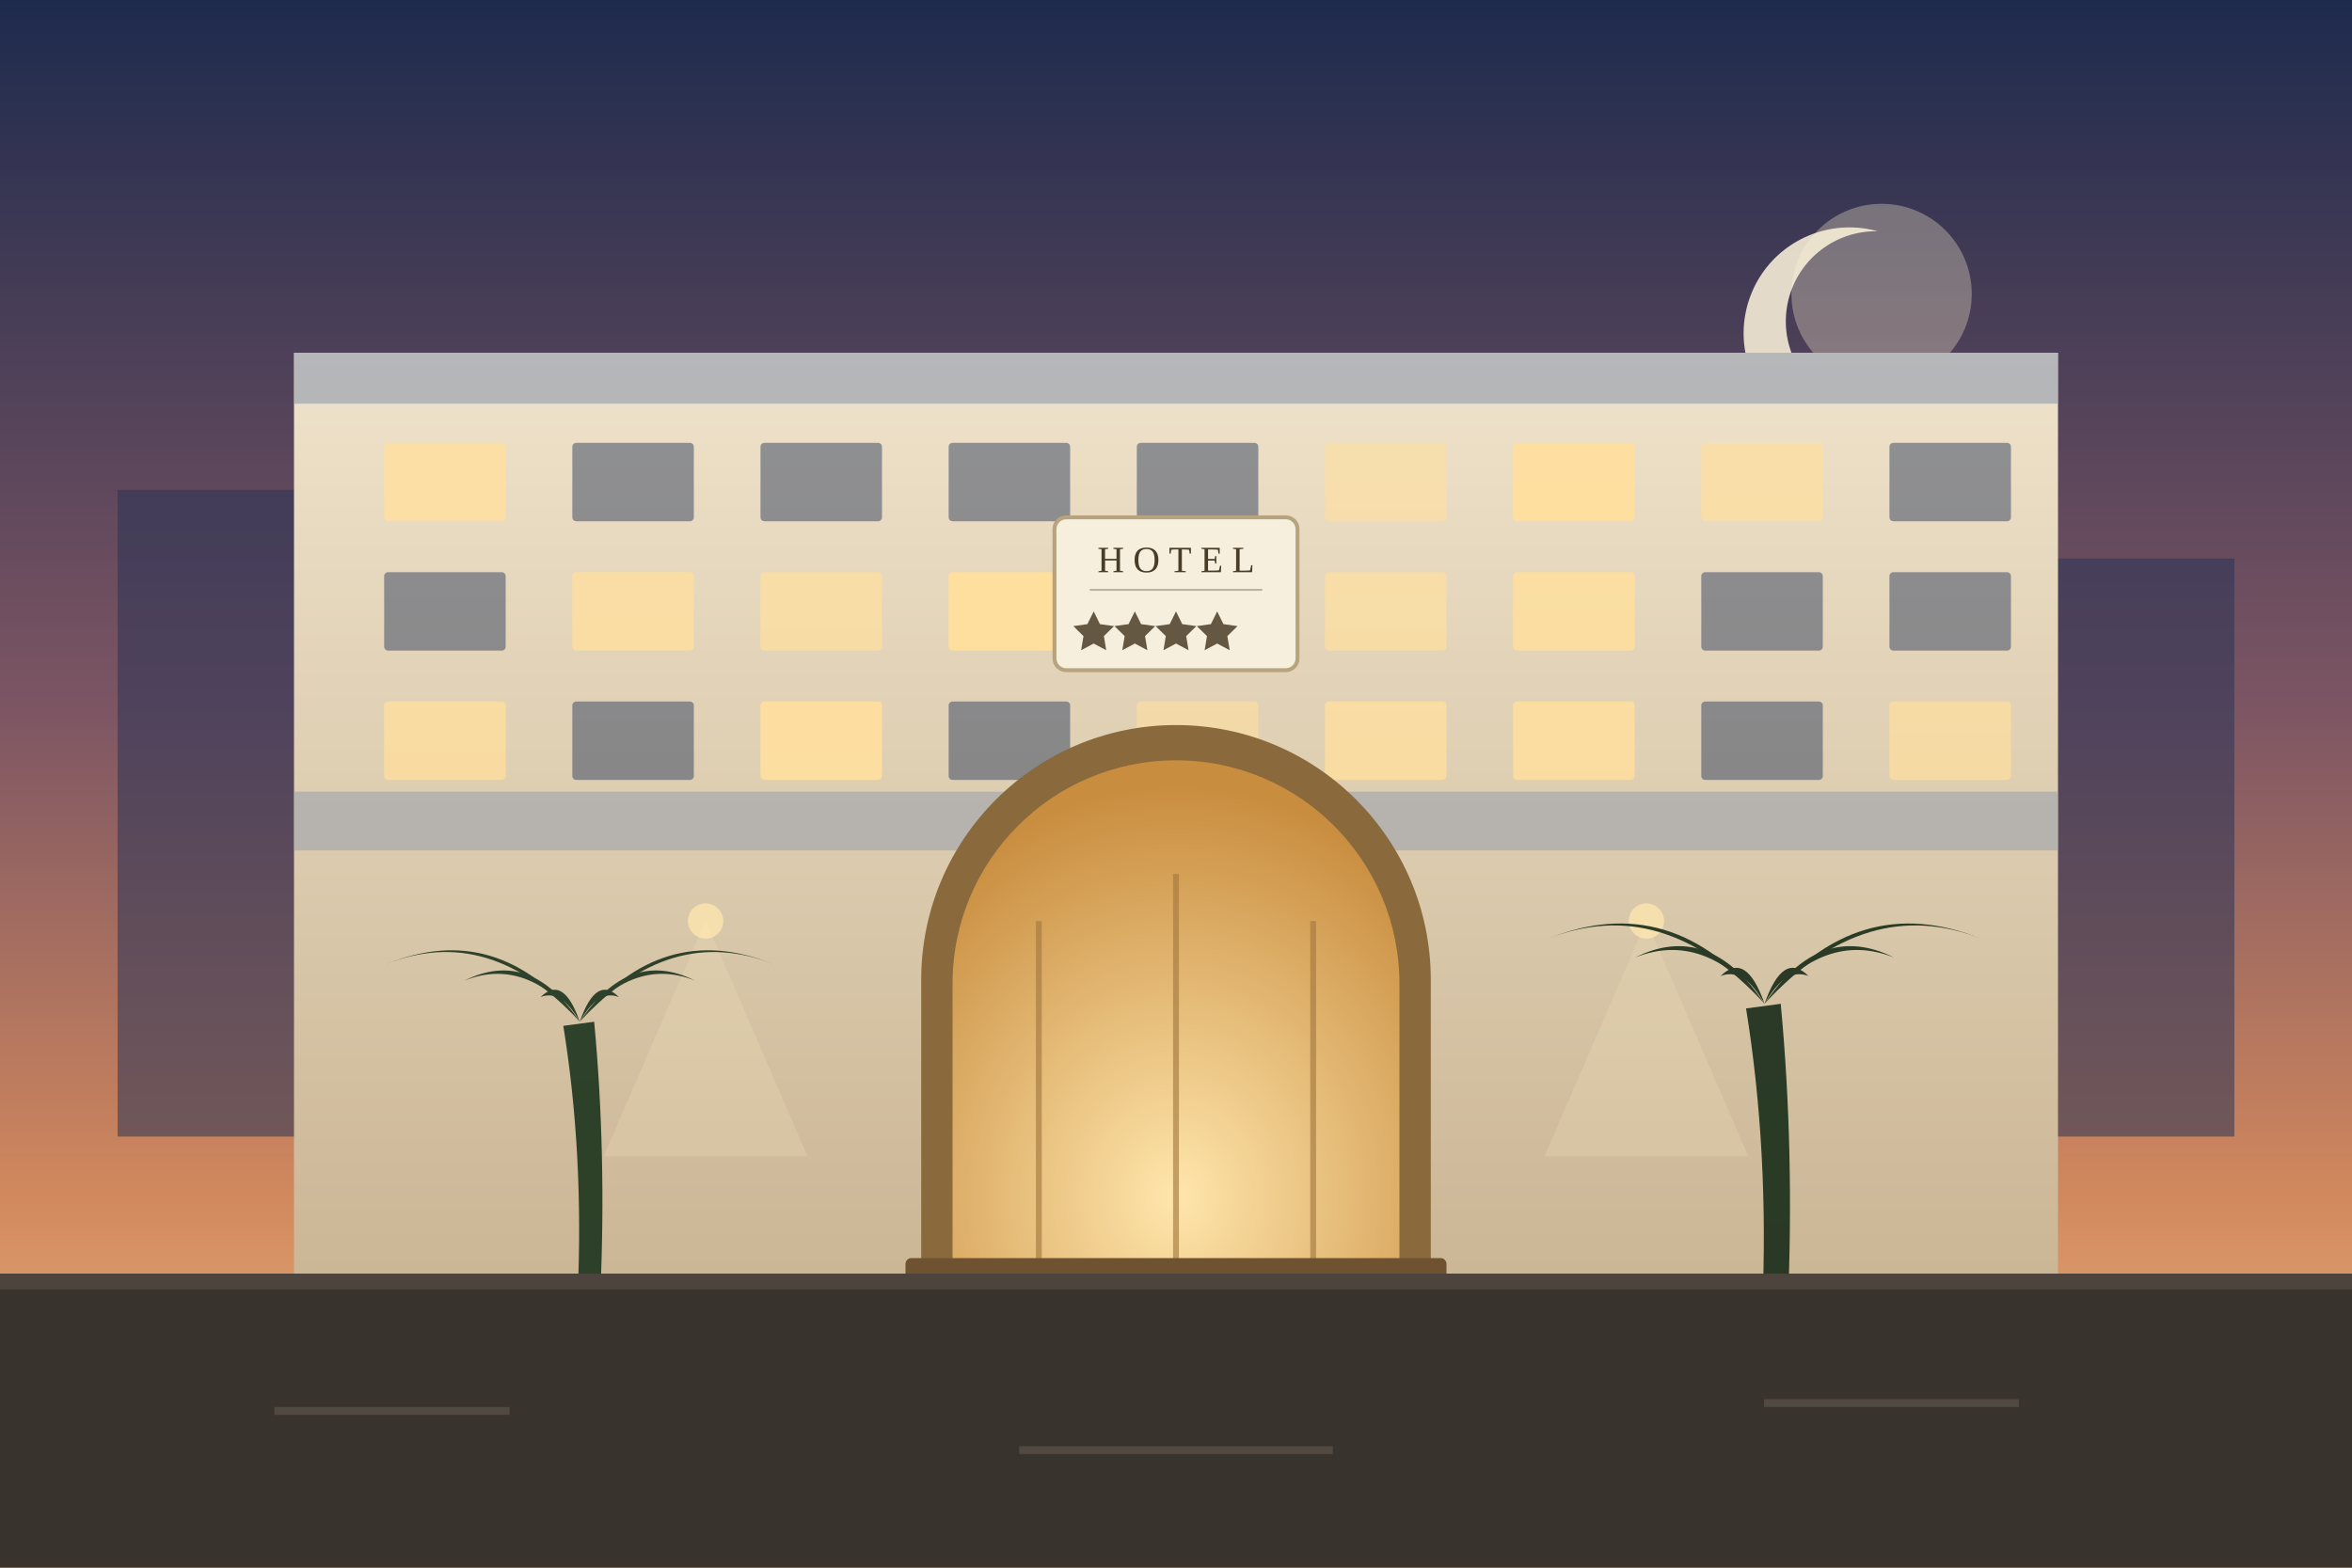
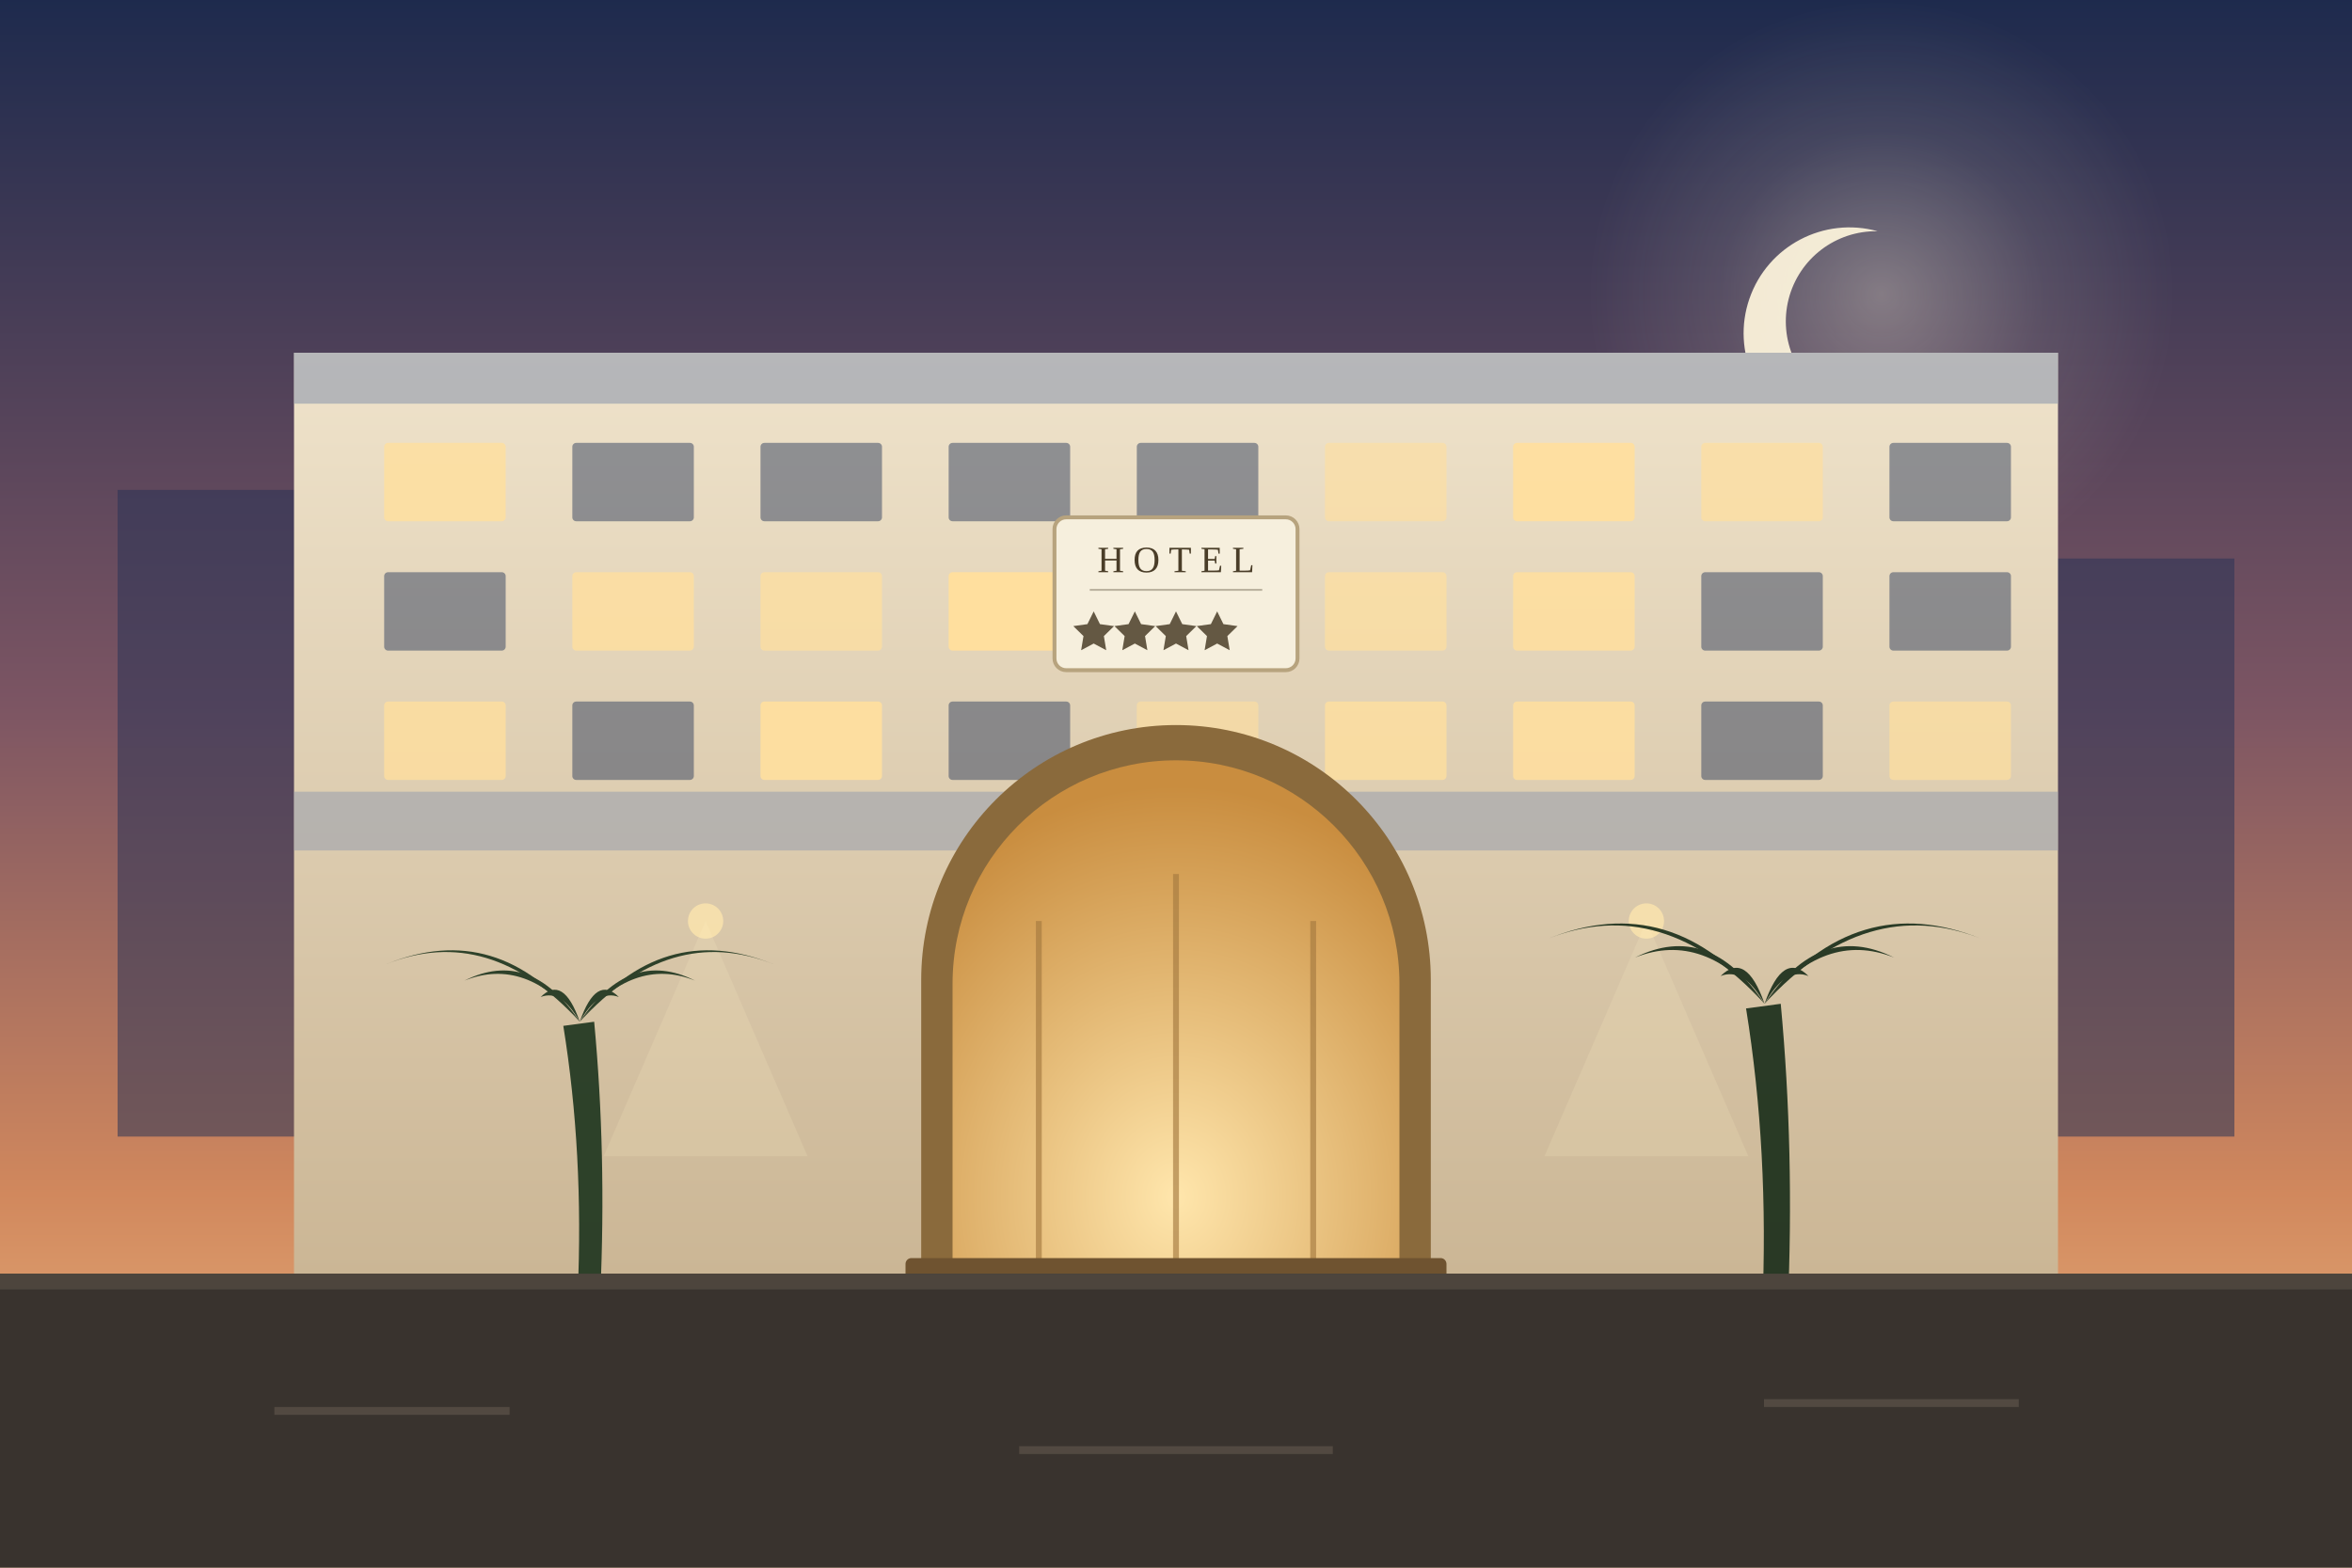
<svg xmlns="http://www.w3.org/2000/svg" viewBox="0 0 1200 800" width="1200" height="800" role="img" aria-label="A stylised hotel entrance at dusk">
  <defs>
    <linearGradient id="g-sky" x1="0" y1="0" x2="0" y2="1">
      <stop offset="0%" stop-color="#1d2a4d" />
      <stop offset="45%" stop-color="#7c5563" />
      <stop offset="76%" stop-color="#d1885d" />
      <stop offset="100%" stop-color="#f2c68d" />
    </linearGradient>
    <linearGradient id="g-stone" x1="0" y1="0" x2="0" y2="1">
      <stop offset="0%" stop-color="#efe3cb" />
      <stop offset="100%" stop-color="#cbb695" />
    </linearGradient>
    <radialGradient id="g-lobby" cx="0.5" cy="0.85" r="0.8">
      <stop offset="0%" stop-color="#ffe6ac" />
      <stop offset="100%" stop-color="#c98d3f" />
    </radialGradient>
+     <radialGradient id="g-moonglow" cx="0.5" cy="0.5" r="0.5">
+       <stop offset="0%" stop-color="#fff6dd" stop-opacity="0.34" />
+       <stop offset="55%" stop-color="#fff6dd" stop-opacity="0.10" />
+       <stop offset="100%" stop-color="#fff6dd" stop-opacity="0" />
+     </radialGradient>
  </defs>
  <rect width="1200" height="800" fill="url(#g-sky)" />
-   <circle cx="960" cy="150" r="46" fill="#fff3d0" opacity="0.32" />
-   <path d="M958 118 a46 46 0 1 0 34 76 a54 54 0 1 1 -34 -76z" fill="#fff6dd" opacity="0.85" />
+   <circle cx="960" cy="150" r="150" fill="url(#g-moonglow)" />
+   <path d="M958 118 a46 46 0 1 0 34 76 a54 54 0 1 1 -34 -76z" fill="#fff6dd" opacity="0.92" />
  <g fill="#2a3355" opacity="0.55">
    <rect x="60" y="250" width="110" height="330" />
    <rect x="200" y="310" width="80" height="270" />
    <rect x="1010" y="285" width="130" height="295" />
  </g>
  <rect x="150" y="180" width="900" height="470" fill="url(#g-stone)" />
  <rect x="150" y="180" width="900" height="26" fill="#8f9aad" opacity="0.6" />
  <rect x="150" y="404" width="900" height="30" fill="#8f9aad" opacity="0.5" />
  <g>
    <rect x="196" y="226" width="62" height="40" rx="2" fill="#ffdf9e" opacity="0.82" />
    <rect x="196" y="292" width="62" height="40" rx="2" fill="#31405e" opacity="0.5" />
    <rect x="196" y="358" width="62" height="40" rx="2" fill="#ffdf9e" opacity="0.8" />
    <rect x="292" y="226" width="62" height="40" rx="2" fill="#31405e" opacity="0.5" />
    <rect x="292" y="292" width="62" height="40" rx="2" fill="#ffdf9e" opacity="0.8" />
    <rect x="292" y="358" width="62" height="40" rx="2" fill="#31405e" opacity="0.5" />
    <rect x="388" y="226" width="62" height="40" rx="2" fill="#31405e" opacity="0.5" />
    <rect x="388" y="292" width="62" height="40" rx="2" fill="#ffdf9e" opacity="0.72" />
    <rect x="388" y="358" width="62" height="40" rx="2" fill="#ffdf9e" opacity="0.92" />
    <rect x="484" y="226" width="62" height="40" rx="2" fill="#31405e" opacity="0.5" />
    <rect x="484" y="292" width="62" height="40" rx="2" fill="#ffdf9e" opacity="0.99" />
    <rect x="484" y="358" width="62" height="40" rx="2" fill="#31405e" opacity="0.5" />
    <rect x="580" y="226" width="62" height="40" rx="2" fill="#31405e" opacity="0.5" />
    <rect x="580" y="292" width="62" height="40" rx="2" fill="#31405e" opacity="0.5" />
    <rect x="580" y="358" width="62" height="40" rx="2" fill="#ffdf9e" opacity="0.61" />
    <rect x="676" y="226" width="62" height="40" rx="2" fill="#ffdf9e" opacity="0.62" />
    <rect x="676" y="292" width="62" height="40" rx="2" fill="#ffdf9e" opacity="0.7" />
    <rect x="676" y="358" width="62" height="40" rx="2" fill="#ffdf9e" opacity="0.79" />
    <rect x="772" y="226" width="62" height="40" rx="2" fill="#ffdf9e" opacity="0.94" />
    <rect x="772" y="292" width="62" height="40" rx="2" fill="#ffdf9e" opacity="0.86" />
    <rect x="772" y="358" width="62" height="40" rx="2" fill="#ffdf9e" opacity="0.86" />
    <rect x="868" y="226" width="62" height="40" rx="2" fill="#ffdf9e" opacity="0.71" />
    <rect x="868" y="292" width="62" height="40" rx="2" fill="#31405e" opacity="0.5" />
    <rect x="868" y="358" width="62" height="40" rx="2" fill="#31405e" opacity="0.5" />
    <rect x="964" y="226" width="62" height="40" rx="2" fill="#31405e" opacity="0.5" />
    <rect x="964" y="292" width="62" height="40" rx="2" fill="#31405e" opacity="0.5" />
    <rect x="964" y="358" width="62" height="40" rx="2" fill="#ffdf9e" opacity="0.69" />
  </g>
  <path d="M470 650 V 500 a130 130 0 0 1 260 0 V 650 Z" fill="#8a6a3c" />
  <path d="M486 650 V 502 a114 114 0 0 1 228 0 V 650 Z" fill="url(#g-lobby)" />
  <g stroke="#a5793f" stroke-width="3" opacity="0.65">
    <line x1="530" y1="470" x2="530" y2="650" />
    <line x1="600" y1="446" x2="600" y2="650" />
    <line x1="670" y1="470" x2="670" y2="650" />
  </g>
  <rect x="462" y="642" width="276" height="14" rx="3" fill="#6f5330" />
  <g>
    <rect x="538" y="264" width="124" height="78" rx="6" fill="#f6efdd" stroke="#b7a37e" stroke-width="2" />
    <text x="600" y="292" font-family="Georgia, 'Times New Roman', serif" font-size="19" letter-spacing="4.5" text-anchor="middle" fill="#4a3d28">HOTEL</text>
    <line x1="556" y1="301" x2="644" y2="301" stroke="#4a3d28" stroke-width="1" opacity="0.35" />
    <path d="M558 312 l3.2 6.5 7.2 1-5.2 5.1 1.2 7.2-6.4-3.4-6.4 3.4 1.2-7.2-5.2-5.1 7.2-1z" fill="#4a3d28" opacity="0.85" />
    <path d="M579 312 l3.2 6.5 7.2 1-5.2 5.1 1.2 7.2-6.4-3.4-6.4 3.4 1.2-7.2-5.2-5.1 7.2-1z" fill="#4a3d28" opacity="0.85" />
    <path d="M600 312 l3.2 6.5 7.2 1-5.2 5.1 1.2 7.2-6.4-3.4-6.4 3.4 1.2-7.2-5.2-5.1 7.2-1z" fill="#4a3d28" opacity="0.85" />
    <path d="M621 312 l3.2 6.5 7.2 1-5.2 5.1 1.2 7.2-6.4-3.4-6.4 3.4 1.2-7.2-5.2-5.1 7.2-1z" fill="#4a3d28" opacity="0.85" />
  </g>
  <g fill="#ffe7ae" opacity="0.75">
    <circle cx="360" cy="470" r="9" />
    <circle cx="840" cy="470" r="9" />
  </g>
  <g fill="#fff0c4" opacity="0.16">
    <path d="M360 470 l52 120 h-104 z" />
    <path d="M840 470 l52 120 h-104 z" />
  </g>
  <g transform="translate(300,660) scale(1.05)" opacity="0.92">
    <path d="M-5 0 Q -2 -68 -12 -130 L 3 -132 Q 9 -68 6 0 Z" fill="#20361f" />
    <g transform="translate(-4,-132)">
      <path d="M0 0 Q -40 -50 -94 -28 Q -44 -48 0 0 Z" fill="#20361f" />
      <path d="M0 0 Q -24 -36 -56 -20 Q -26 -32 0 0 Z" fill="#20361f" />
      <path d="M0 0 Q -8 -23 -19 -12 Q -9 -16 0 0 Z" fill="#20361f" />
      <path d="M0 0 Q 8 -23 19 -12 Q 9 -16 0 0 Z" fill="#20361f" />
      <path d="M0 0 Q 24 -36 56 -20 Q 26 -32 0 0 Z" fill="#20361f" />
      <path d="M0 0 Q 40 -50 94 -28 Q 44 -48 0 0 Z" fill="#20361f" />
    </g>
  </g>
  <g transform="translate(905,668) scale(1.18)" opacity="0.92">
    <path d="M-5 0 Q -2 -68 -12 -130 L 3 -132 Q 9 -68 6 0 Z" fill="#1b2f1b" />
    <g transform="translate(-4,-132)">
      <path d="M0 0 Q -40 -50 -94 -28 Q -44 -48 0 0 Z" fill="#1b2f1b" />
      <path d="M0 0 Q -24 -36 -56 -20 Q -26 -32 0 0 Z" fill="#1b2f1b" />
      <path d="M0 0 Q -8 -23 -19 -12 Q -9 -16 0 0 Z" fill="#1b2f1b" />
      <path d="M0 0 Q 8 -23 19 -12 Q 9 -16 0 0 Z" fill="#1b2f1b" />
      <path d="M0 0 Q 24 -36 56 -20 Q 26 -32 0 0 Z" fill="#1b2f1b" />
      <path d="M0 0 Q 40 -50 94 -28 Q 44 -48 0 0 Z" fill="#1b2f1b" />
    </g>
  </g>
  <rect x="0" y="650" width="1200" height="150" fill="#39332e" />
  <rect x="0" y="650" width="1200" height="8" fill="#4d453d" />
  <g stroke="#5c5349" stroke-width="4" opacity="0.7">
    <line x1="140" y1="720" x2="260" y2="720" />
    <line x1="520" y1="740" x2="680" y2="740" />
    <line x1="900" y1="716" x2="1030" y2="716" />
  </g>
</svg>
